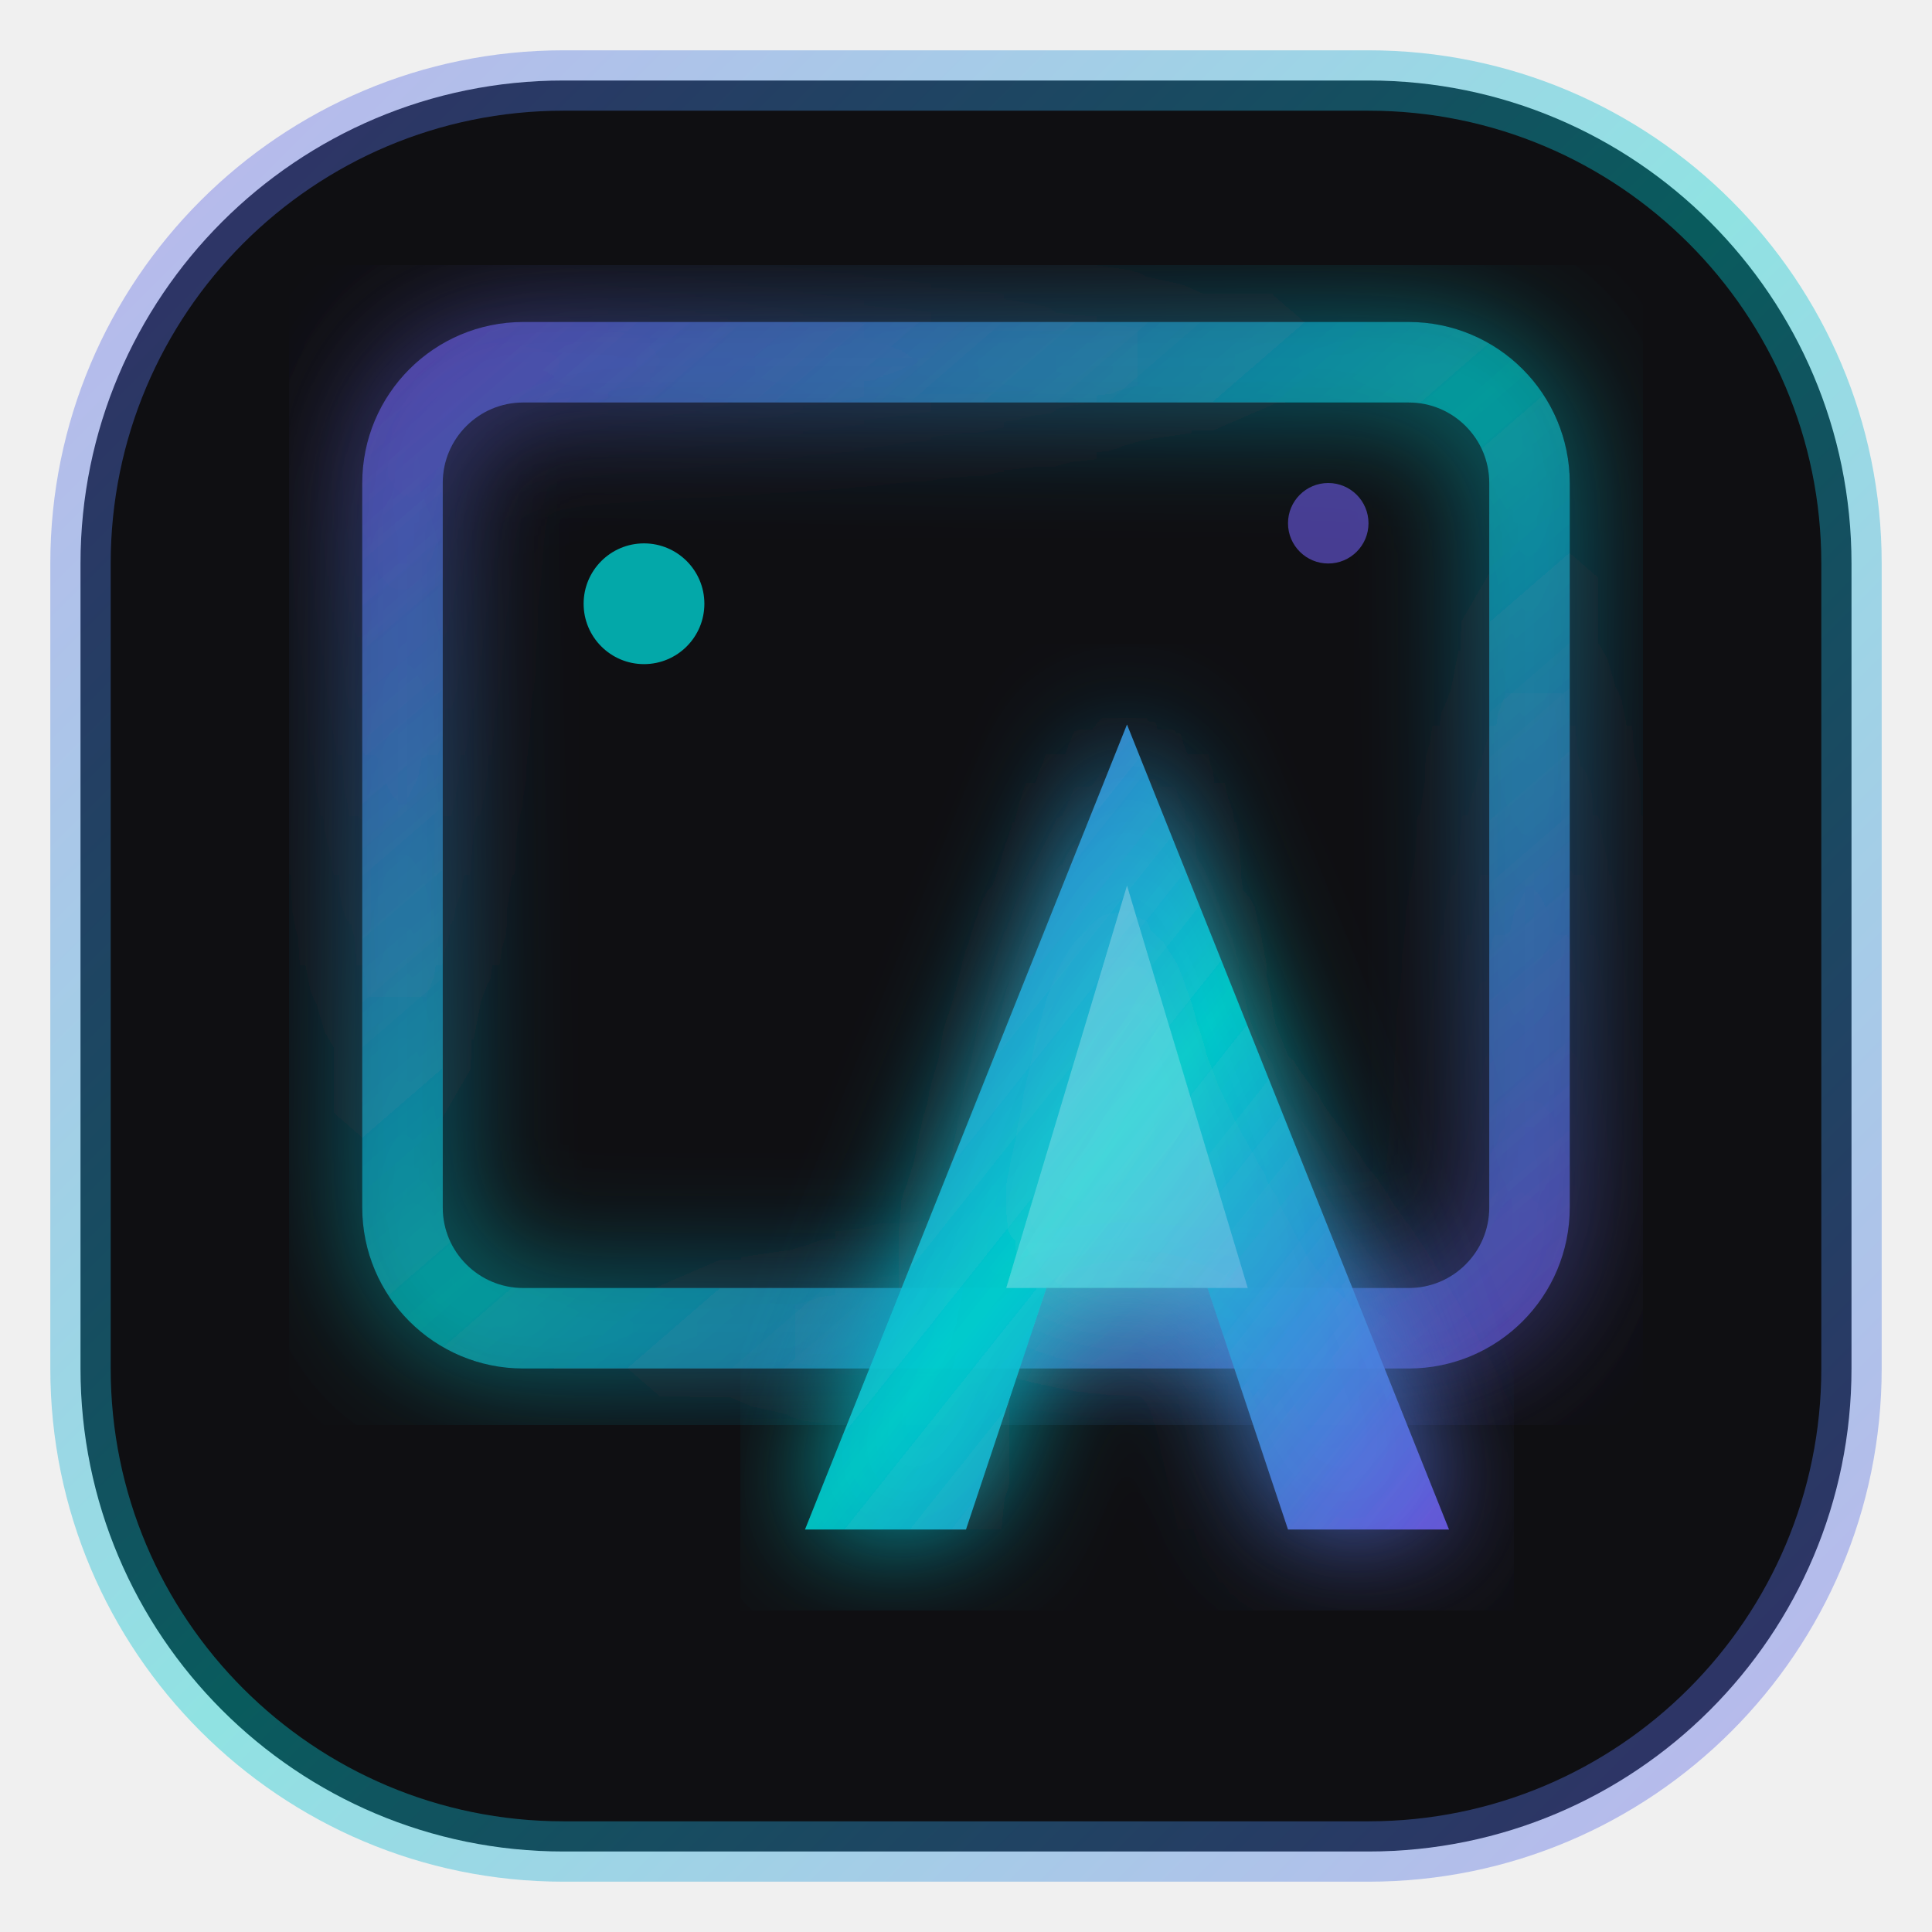
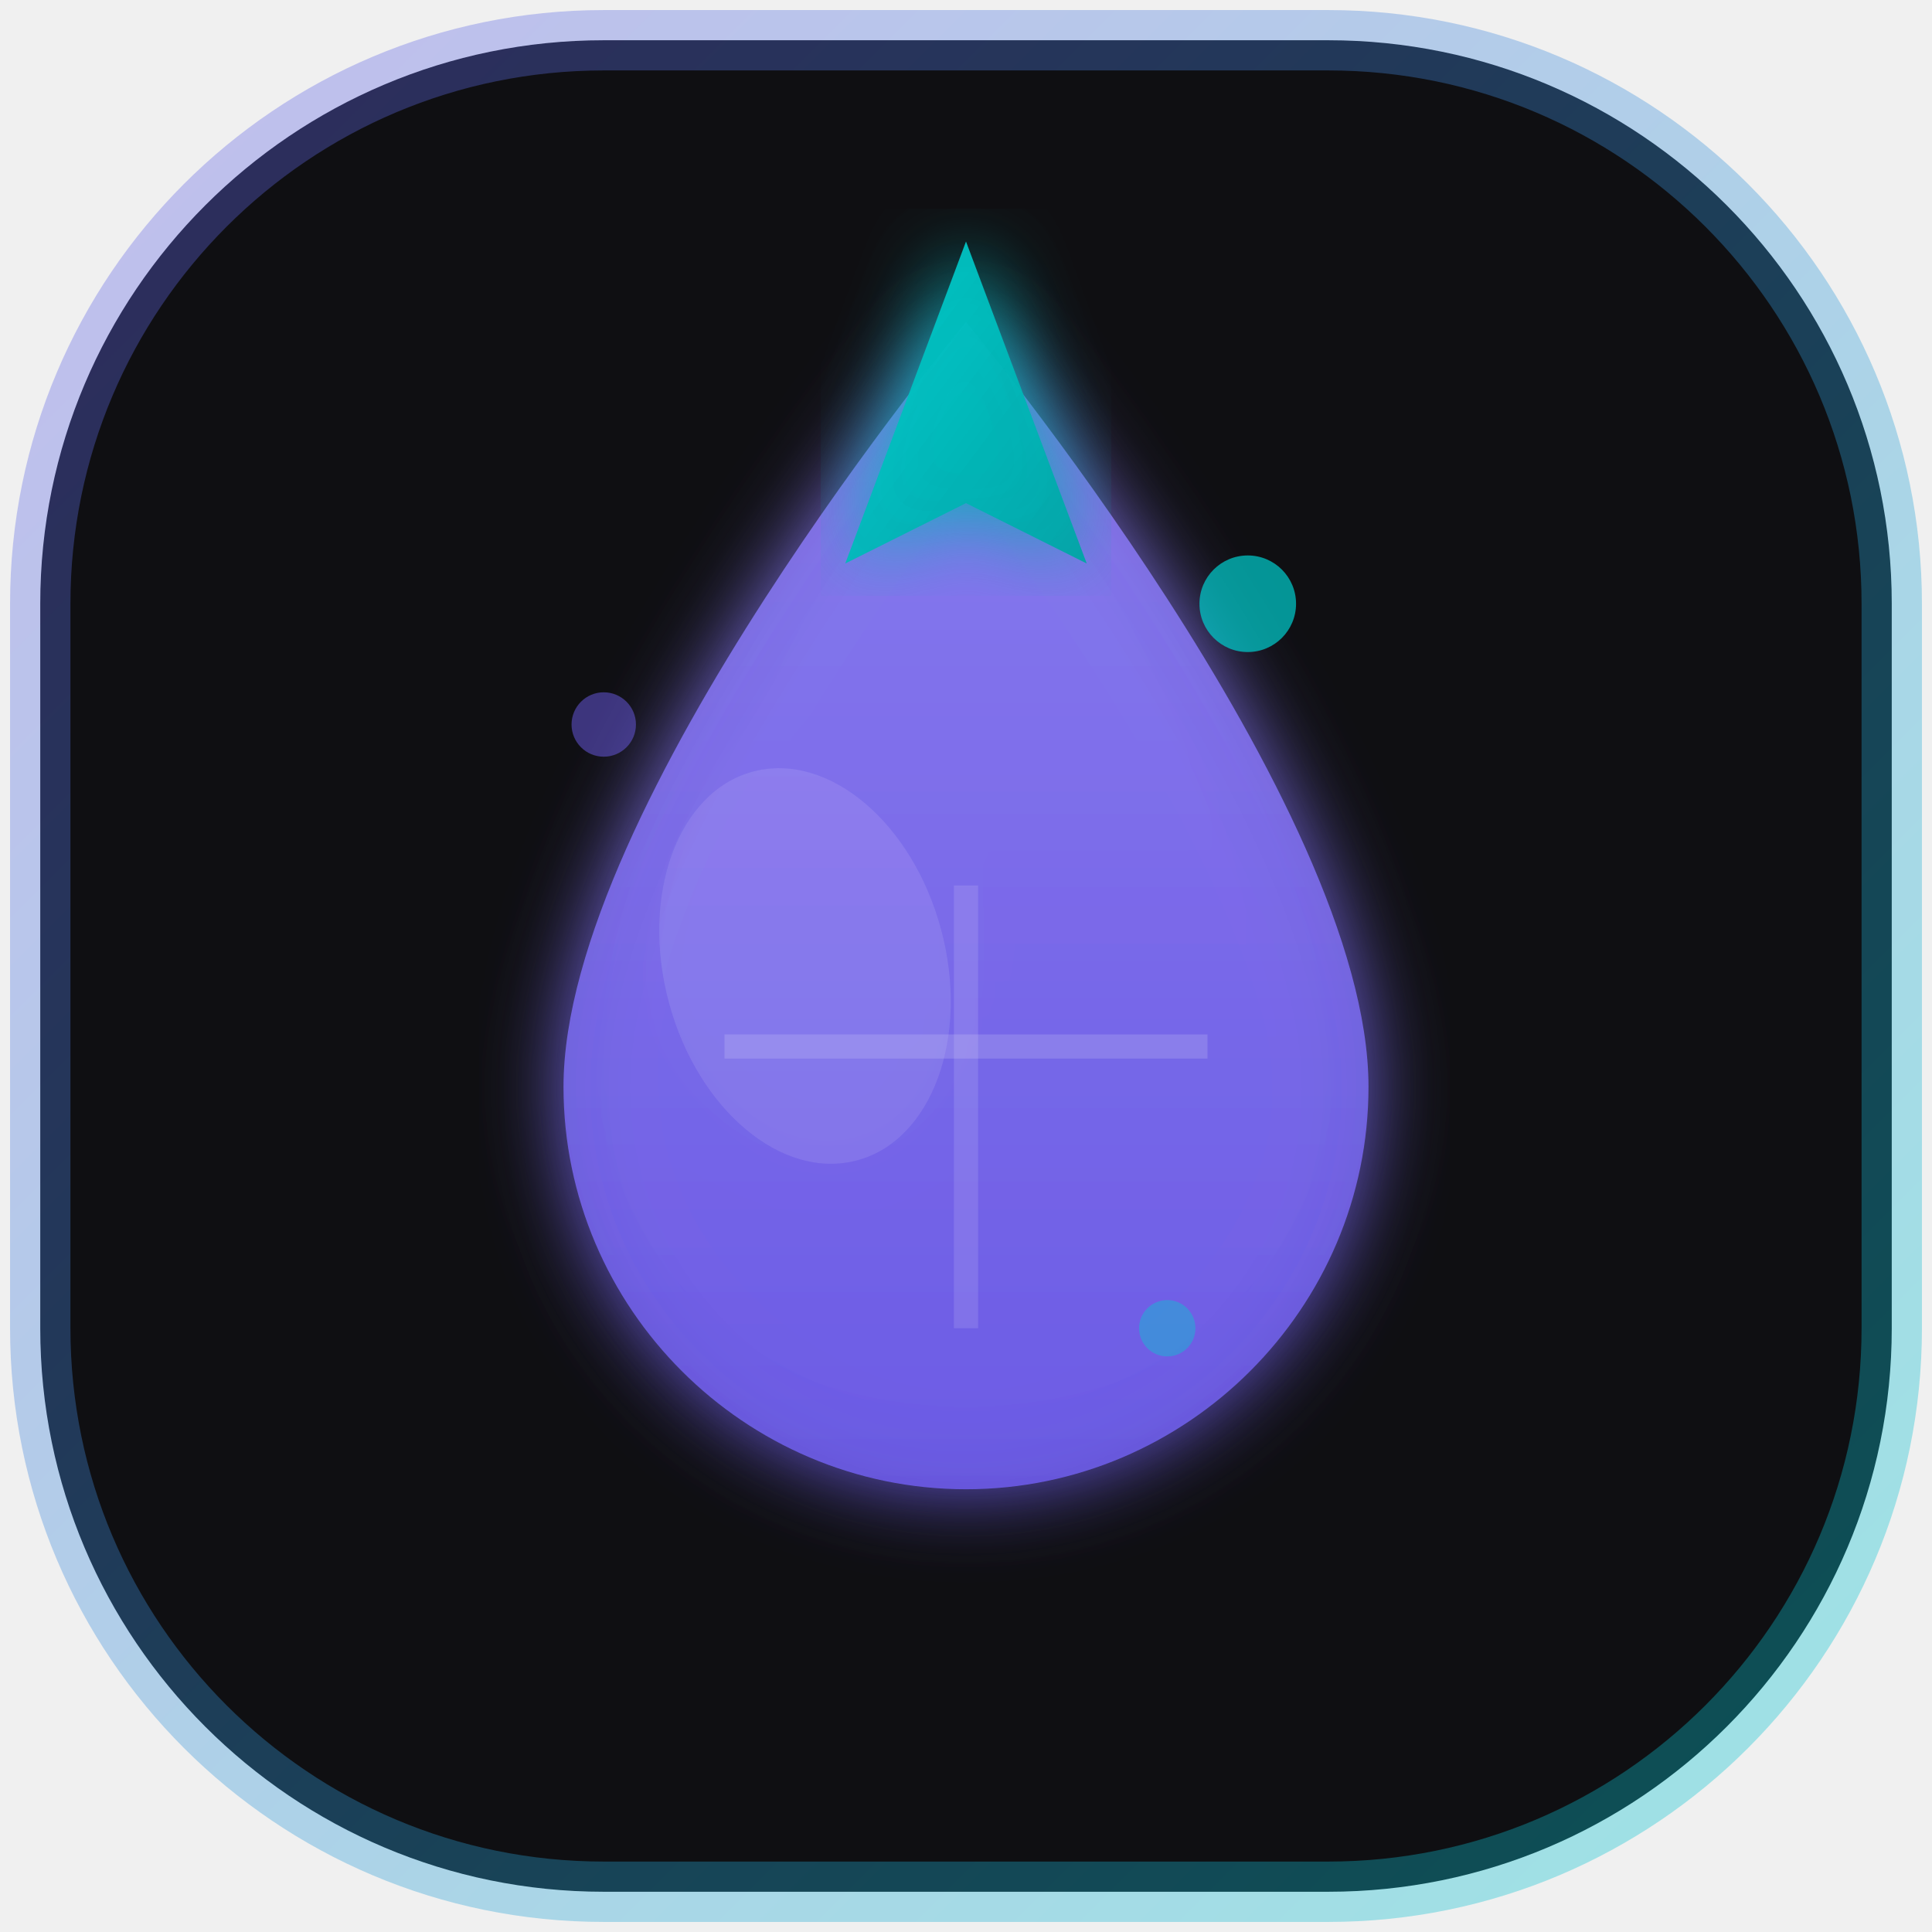
<svg xmlns="http://www.w3.org/2000/svg" width="48" height="48" viewBox="0 0 48 48" fill="none">
  <defs>
-     <linearGradient id="mainGrad" x1="0%" y1="0%" x2="100%" y2="100%">
+     <linearGradient id="logoGrad" x1="0%" y1="0%" x2="100%" y2="100%">
      <stop offset="0%" style="stop-color:#6C5CE7;stop-opacity:1" />
-       <stop offset="50%" style="stop-color:#00CECE;stop-opacity:1" />
+       <stop offset="100%" style="stop-color:#00CECE;stop-opacity:1" />
+     </linearGradient>
+     <linearGradient id="inkDrop" x1="50%" y1="0%" x2="50%" y2="100%">
+       <stop offset="0%" style="stop-color:#8B7CF0;stop-opacity:1" />
      <stop offset="100%" style="stop-color:#6C5CE7;stop-opacity:1" />
    </linearGradient>
-     <linearGradient id="penGrad" x1="0%" y1="0%" x2="100%" y2="100%">
-       <stop offset="0%" style="stop-color:#ffffff;stop-opacity:0.95" />
-       <stop offset="100%" style="stop-color:#ede6ff;stop-opacity:0.8" />
+     <linearGradient id="nibGrad" x1="0%" y1="0%" x2="100%" y2="100%">
+       <stop offset="0%" style="stop-color:#00CECE;stop-opacity:1" />
+       <stop offset="100%" style="stop-color:#00A5A5;stop-opacity:1" />
    </linearGradient>
    <filter id="glow">
-       <feGaussianBlur stdDeviation="1.5" result="blur" />
+       <feGaussianBlur stdDeviation="1" result="blur" />
      <feMerge>
        <feMergeNode in="blur" />
        <feMergeNode in="SourceGraphic" />
      </feMerge>
    </filter>
  </defs>
-   <rect x="2" y="2" width="44" height="44" rx="12" fill="#0F0F12" />
-   <rect x="2" y="2" width="44" height="44" rx="12" stroke="url(#mainGrad)" stroke-width="1.5" fill="none" opacity="0.4" />
+   <rect x="1" y="1" width="46" height="46" rx="14" fill="#0F0F12" />
+   <rect x="1" y="1" width="46" height="46" rx="14" stroke="url(#logoGrad)" stroke-width="1.5" fill="none" opacity="0.35" />
  <g filter="url(#glow)">
-     <rect x="10" y="9" width="28" height="24" rx="3" stroke="url(#mainGrad)" stroke-width="2" fill="none" opacity="0.6" />
-     <line x1="24" y1="9" x2="24" y2="33" stroke="url(#mainGrad)" stroke-width="1.2" opacity="0.3" />
-     <line x1="10" y1="21" x2="38" y2="21" stroke="url(#mainGrad)" stroke-width="1.2" opacity="0.3" />
+     <path d="M24 8 C24 8, 14 20, 14 27 C14 32.5 18.5 37 24 37 C29.5 37 34 32.5 34 27 C34 20 24 8 24 8Z" fill="url(#inkDrop)" opacity="0.9" />
+     <ellipse cx="20" cy="24" rx="3.5" ry="5" fill="white" opacity="0.1" transform="rotate(-15 20 24)" />
  </g>
  <g filter="url(#glow)">
-     <path d="M28 18 L36 38 L32 38 L30 32 L26 32 L24 38 L20 38 L28 18Z" fill="url(#mainGrad)" opacity="0.9" />
-     <path d="M28 22 L31 32 L25 32 Z" fill="url(#penGrad)" opacity="0.3" />
+     <path d="M24 6 L27 14 L24 12.5 L21 14 Z" fill="url(#nibGrad)" opacity="0.95" />
  </g>
-   <circle cx="16" cy="15" r="1.5" fill="#00CECE" opacity="0.8" />
-   <circle cx="33" cy="13" r="1" fill="#6C5CE7" opacity="0.6" />
+   <line x1="18" y1="26" x2="30" y2="26" stroke="white" stroke-width="0.6" opacity="0.15" />
+   <line x1="24" y1="22" x2="24" y2="33" stroke="white" stroke-width="0.6" opacity="0.12" />
+   <circle cx="31" cy="15" r="1.2" fill="#00CECE" opacity="0.7" />
+   <circle cx="15" cy="18" r="0.8" fill="#6C5CE7" opacity="0.5" />
+   <circle cx="29" cy="33" r="0.7" fill="#00CECE" opacity="0.4" />
</svg>
